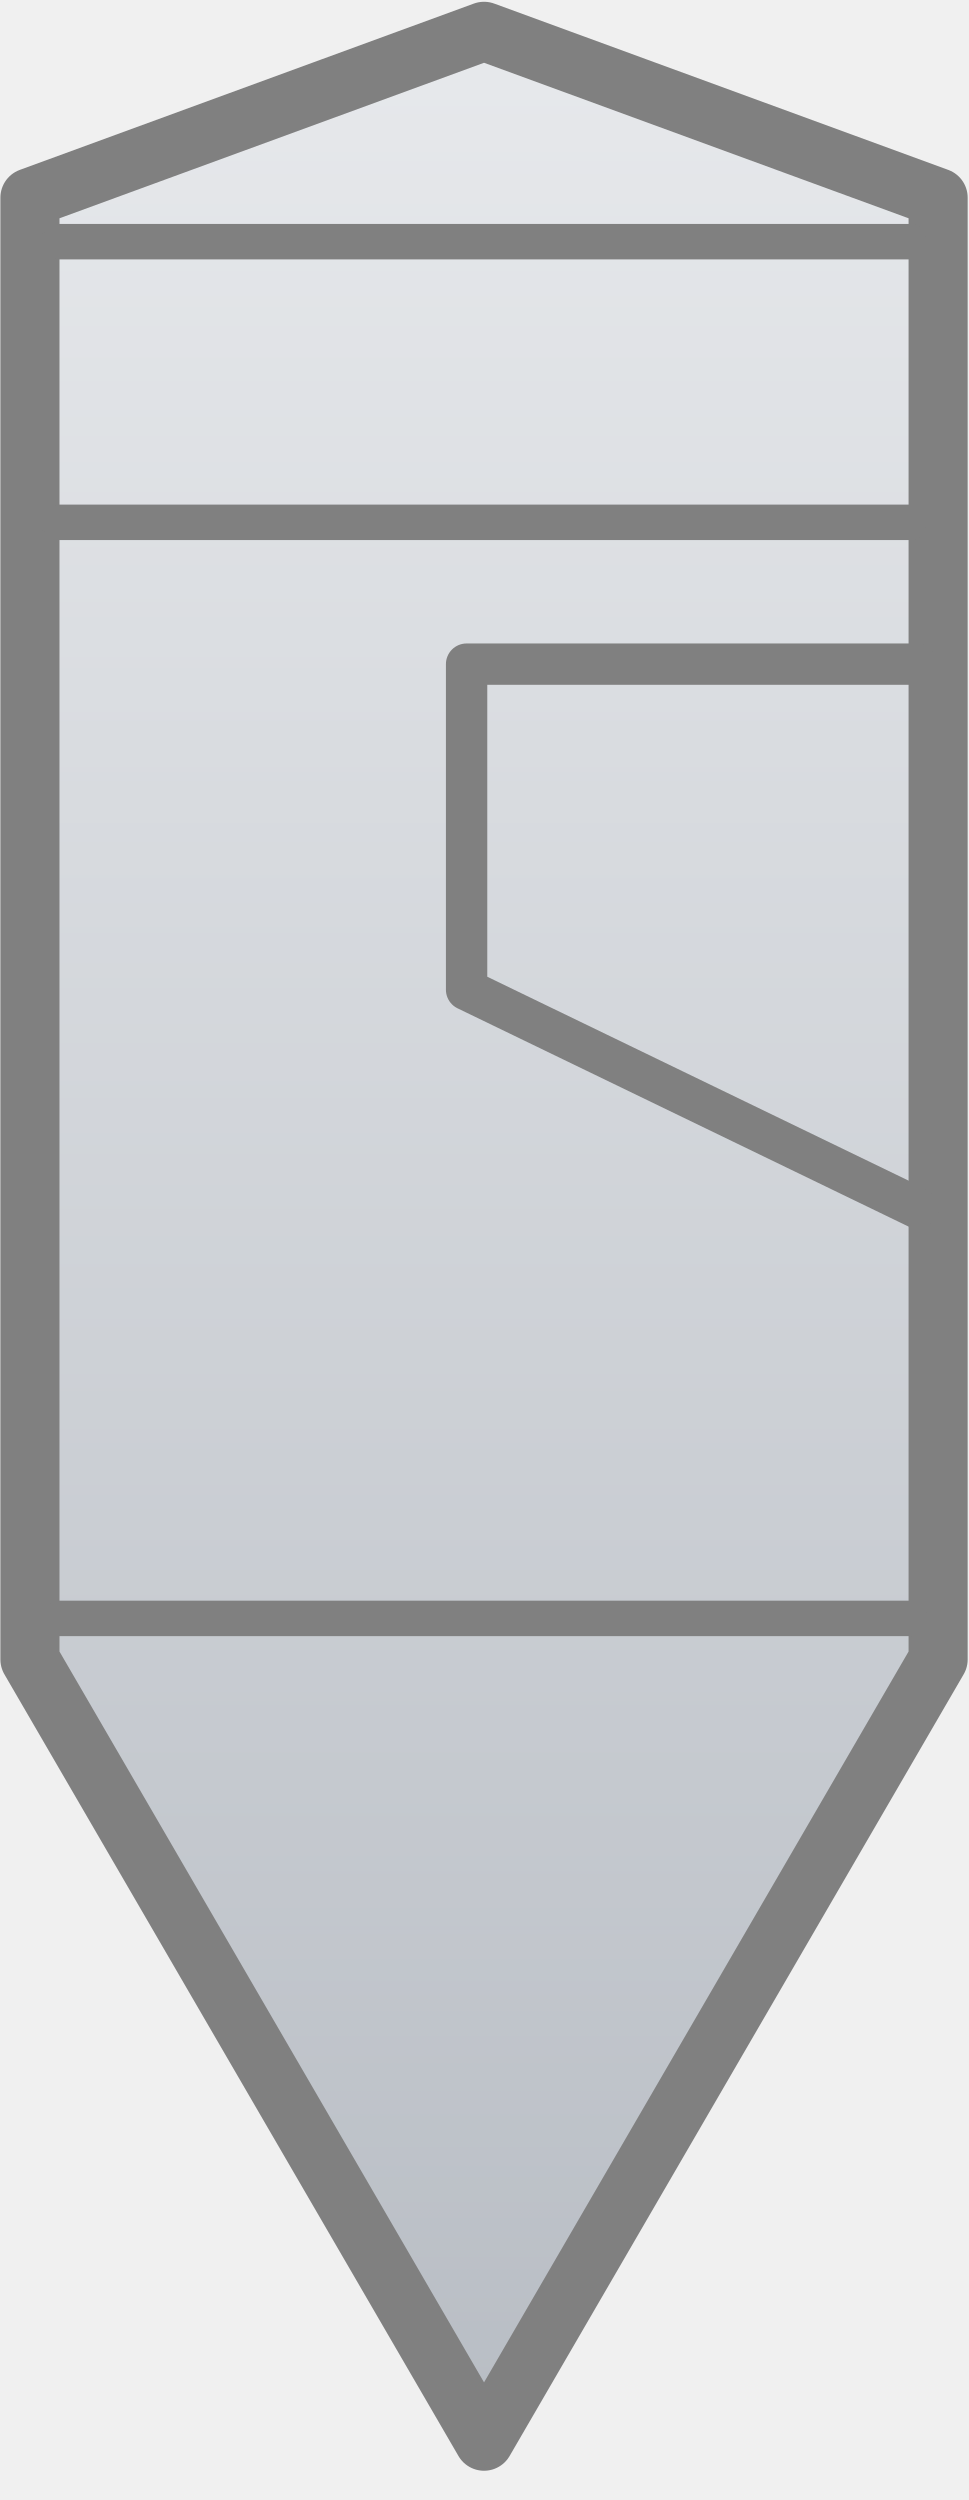
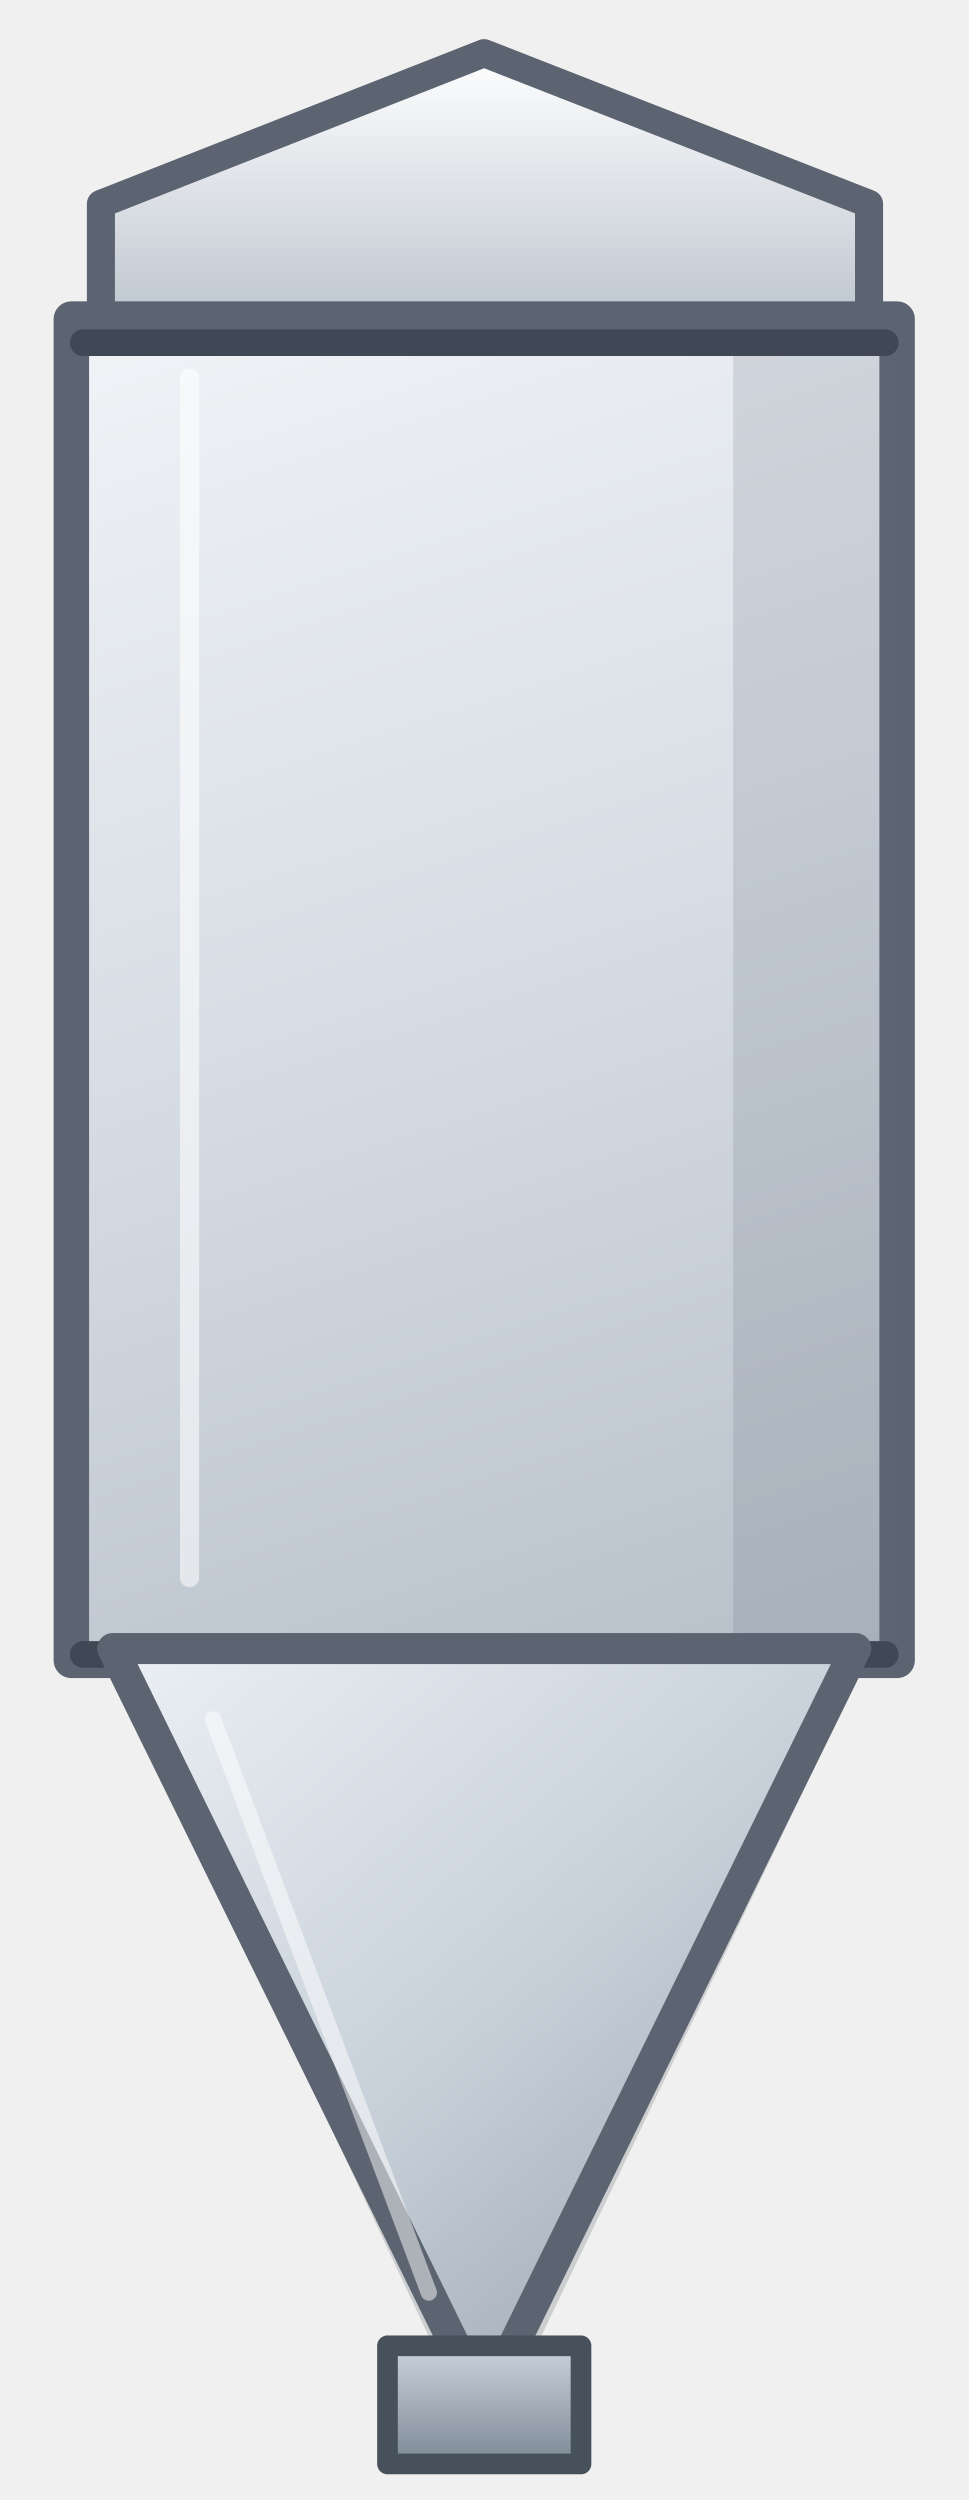
- <svg xmlns="http://www.w3.org/2000/svg" width="0.129in" height="0.333in" viewBox="0 0 3.275 8.462" version="1.1" id="svg1" kewidth="38.701" keheight="100" eType="FilterCleaning" fill="#D7DADE" stroke="#808080" stroke-linejoin="round" stroke-linecap="round">
+ <svg xmlns="http://www.w3.org/2000/svg" width="0.129in" height="0.333in" viewBox="0 0 3.275 8.462" preserveAspectRatio="xMidYMid meet" kewidth="38.701" keheight="100" eType="FilterCleaning" fill="#D7DADE" stroke="#66717d" stroke-width="0.09" stroke-linejoin="round" stroke-linecap="round">
  <defs id="defs1">
-     <linearGradient id="steelFill" x1="0" y1="0" x2="0" y2="1">
-       <stop offset="0%" stop-color="#e7e9ec" />
-       <stop offset="100%" stop-color="#b8bdc4" />
+     <linearGradient id="filterShellFill" x1="0.35" y1="0.25" x2="2.95" y2="8.15" gradientUnits="userSpaceOnUse">
+       <stop offset="0%" stop-color="#f8fafc" />
+       <stop offset="38%" stop-color="#d8dee5" />
+       <stop offset="100%" stop-color="#9aa5b1" />
    </linearGradient>
-     <linearGradient id="steelDark" x1="0" y1="0" x2="1" y2="1">
-       <stop offset="0%" stop-color="#e7e9ec" />
-       <stop offset="100%" stop-color="#b8bdc4" />
+     <linearGradient id="filterCapFill" x1="0" y1="0" x2="0" y2="1">
+       <stop offset="0%" stop-color="#ffffff" />
+       <stop offset="100%" stop-color="#b7c0ca" />
+     </linearGradient>
+     <linearGradient id="filterConeFill" x1="0.4" y1="5.4" x2="2.85" y2="8.25" gradientUnits="userSpaceOnUse">
+       <stop offset="0%" stop-color="#eef2f6" />
+       <stop offset="52%" stop-color="#c6cfd8" />
+       <stop offset="100%" stop-color="#8d99a6" />
+     </linearGradient>
+     <linearGradient id="filterNeckFill" x1="0" y1="0" x2="0" y2="1">
+       <stop offset="0%" stop-color="#cbd3dc" />
+       <stop offset="100%" stop-color="#7c8895" />
    </linearGradient>
  </defs>
-   <g id="layer1" transform="translate(-14.27719,-10.65101)">
-     <path id="body" style="fill:url(#steelFill);stroke:#808080;stroke-width:0.2" d="m 14.377,11.32 v 4.948 l 1.537,2.646 1.537,-2.646 v -4.948 l -1.537,-0.563 z" />
-     <path d="m 14.475,12.419 h 2.878 z" style="fill:none;stroke:#808080;stroke-width:0.12;stroke-dasharray:none" id="path37" />
-     <path d="m 14.475,11.469 h 2.878 z" style="fill:none;stroke:#808080;stroke-width:0.12;stroke-dasharray:none" id="path6" />
-     <path d="m 14.475,16.129 h 2.878 z" style="fill:none;stroke:#808080;stroke-width:0.12;stroke-dasharray:none" id="path7" />
-     <path d="m 17.374,12.899 h -1.519 v 1.102 l 1.527,0.739" style="fill:none;stroke:#808080;stroke-width:0.14;stroke-dasharray:none" id="path8" />
+   <g id="layer1">
+     <path id="shadow" d="M 0.38 0.72 L 1.637 0.24 L 2.93 0.72 V 5.62 L 1.637 8.31 L 0.38 5.62 Z" fill="#111827" opacity="0.16" stroke="none" />
+     <path id="top-cap" data-vizi-fill-target="true" d="M 0.34 0.69 L 1.637 0.18 L 2.94 0.69 V 1.18 H 0.34 Z" fill="url(#filterCapFill)" stroke="#5b6470" stroke-width="0.095" />
+     <path id="body" data-vizi-fill-target="true" d="M 0.24 1.08 H 3.035 V 5.62 H 0.24 Z" fill="url(#filterShellFill)" stroke="#5b6470" stroke-width="0.12" />
+     <path id="body-side-shade" d="M 2.48 1.16 H 3.035 V 5.56 H 2.48 Z" fill="#5f6b78" opacity="0.18" stroke="none" />
+     <path id="body-highlight" d="M 0.64 1.28 V 5.34" fill="none" stroke="#ffffff" stroke-width="0.065" opacity="0.55" />
+     <path id="top-rim" d="M 0.28 1.16 H 2.995" fill="none" stroke="#3f4854" stroke-width="0.09" />
+     <path id="bottom-rim" d="M 0.28 5.6 H 2.995" fill="none" stroke="#3f4854" stroke-width="0.09" />
+     <path id="collection-hopper" data-vizi-fill-target="true" d="M 0.38 5.58 H 2.895 L 1.637 8.14 Z" fill="url(#filterConeFill)" stroke="#5b6470" stroke-width="0.105" />
+     <path id="cone-highlight" d="M 0.72 5.82 L 1.45 7.76" fill="none" stroke="#ffffff" stroke-width="0.055" opacity="0.5" />
+     <path id="discharge-neck" data-vizi-fill-target="true" d="M 1.31 7.94 H 1.965 V 8.34 H 1.31 Z" fill="url(#filterNeckFill)" stroke="#46515c" stroke-width="0.07" />
  </g>
</svg>
